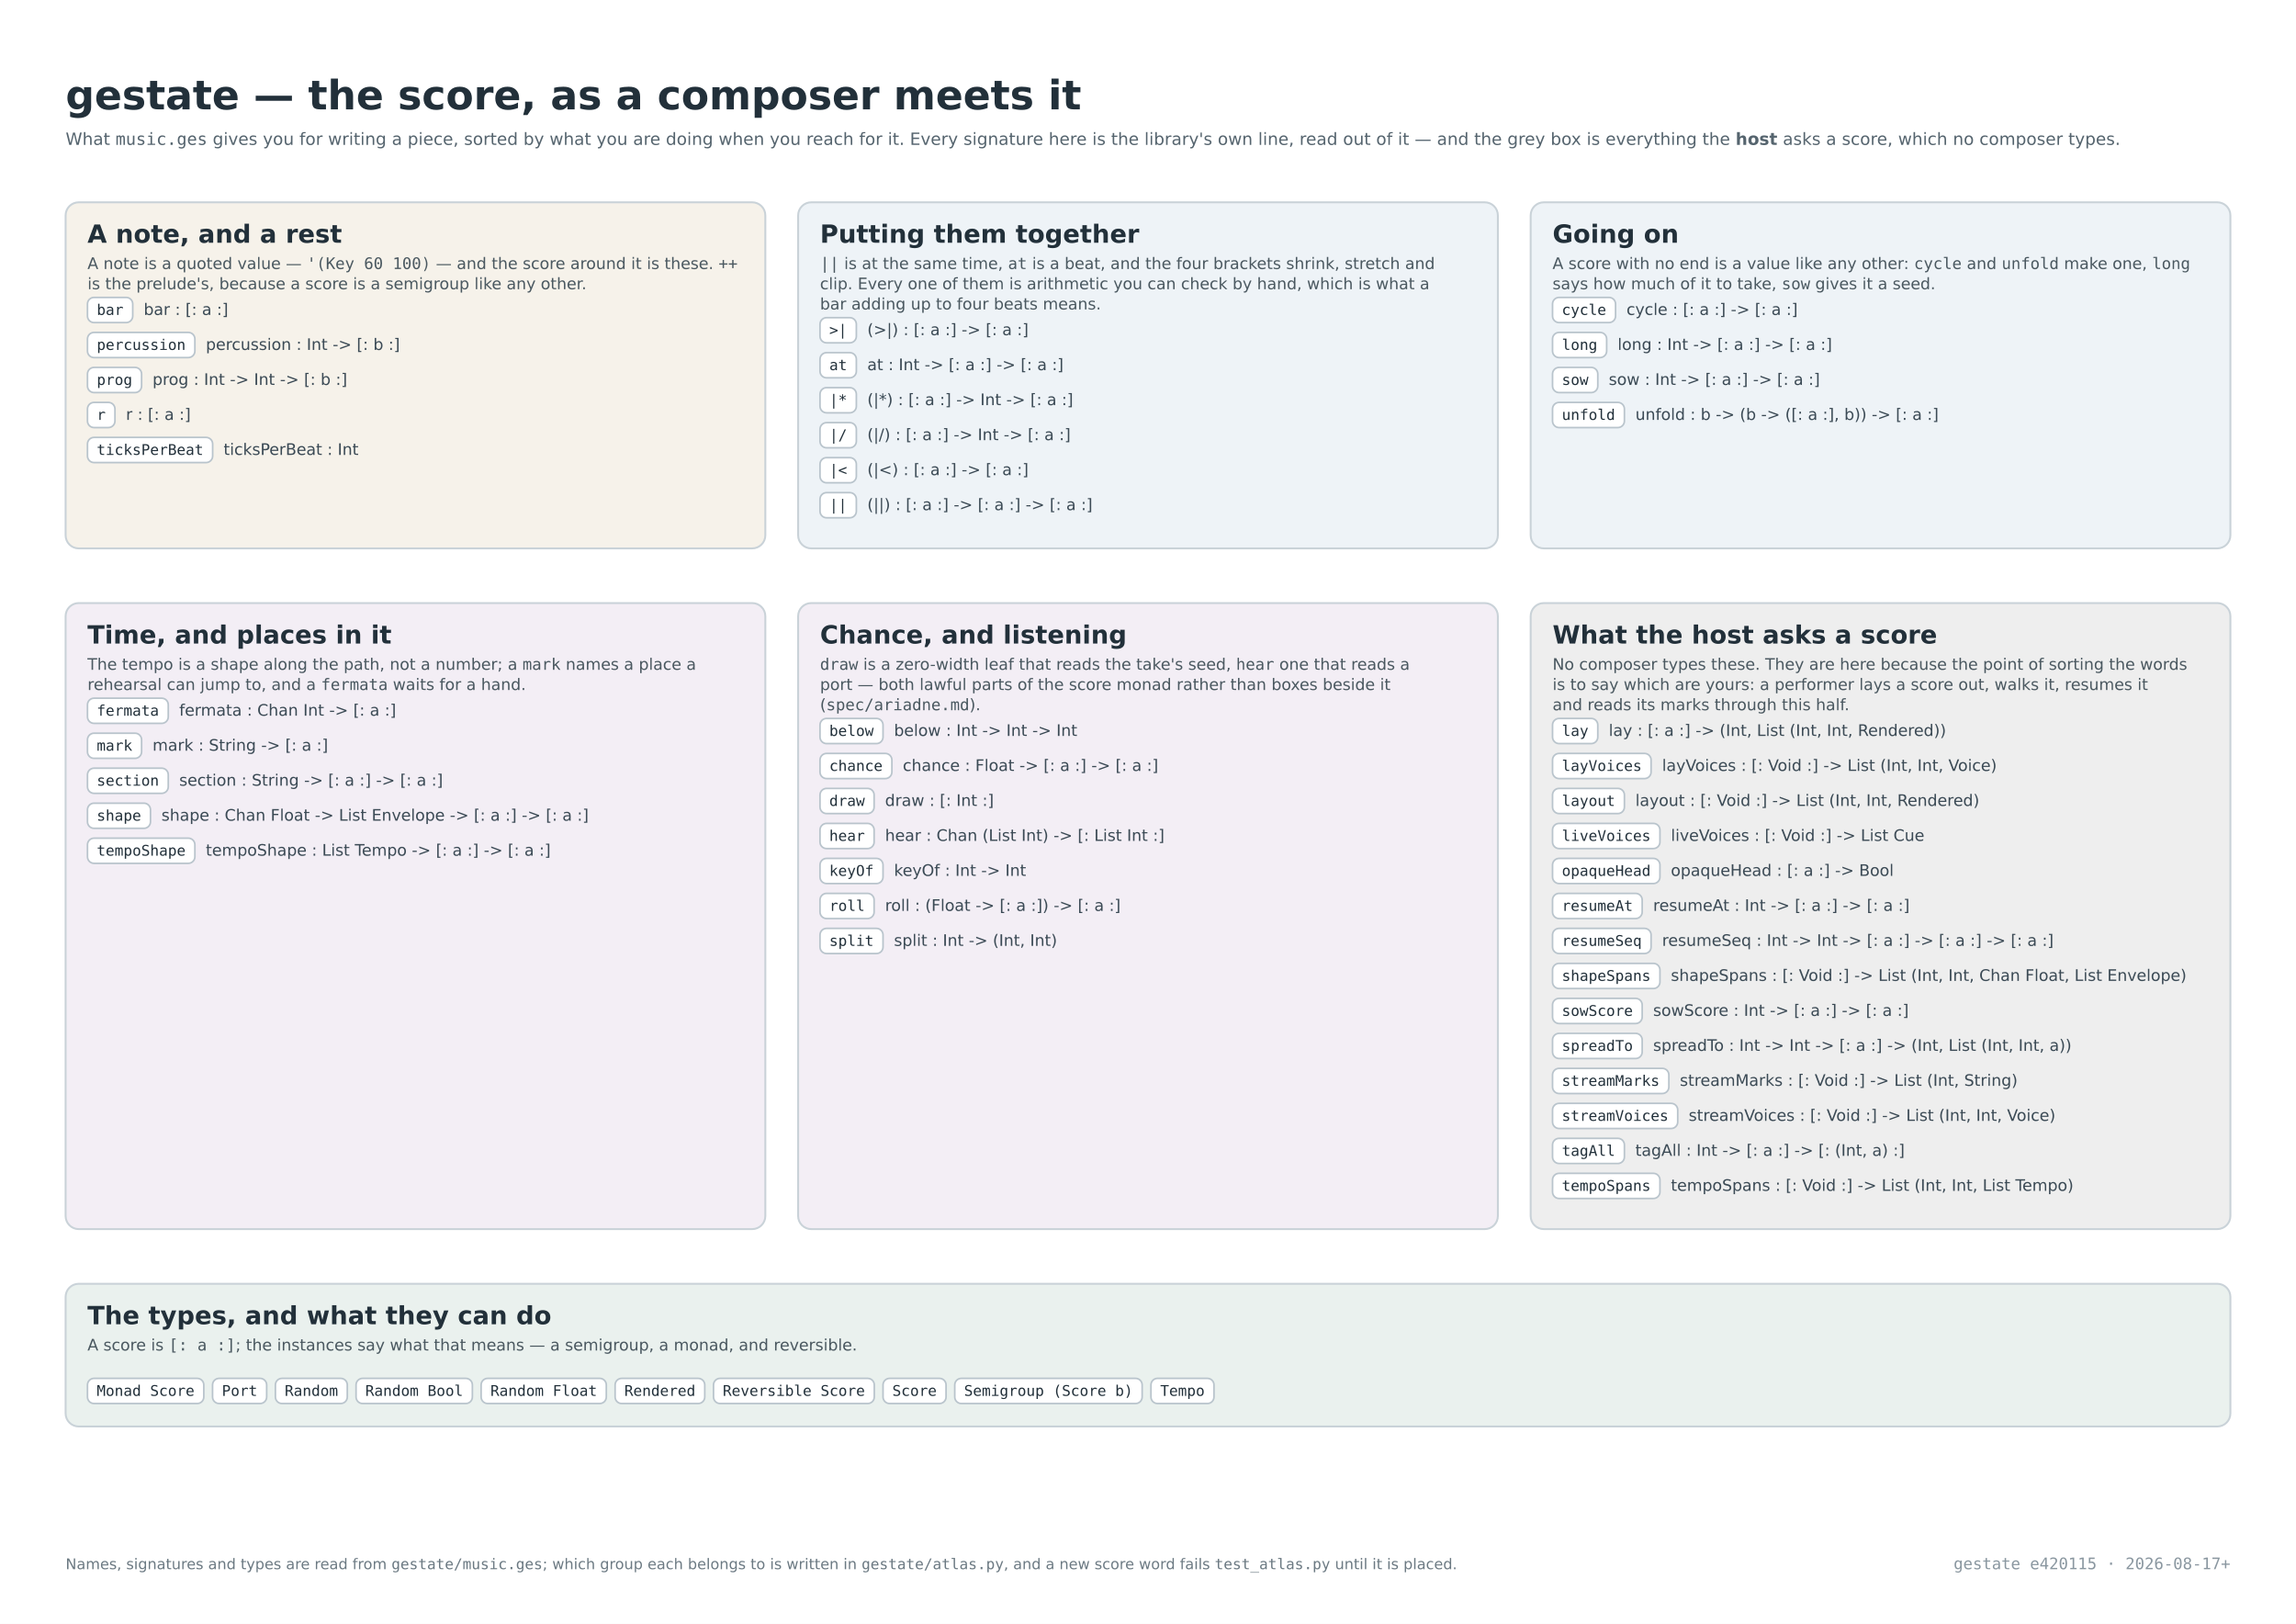
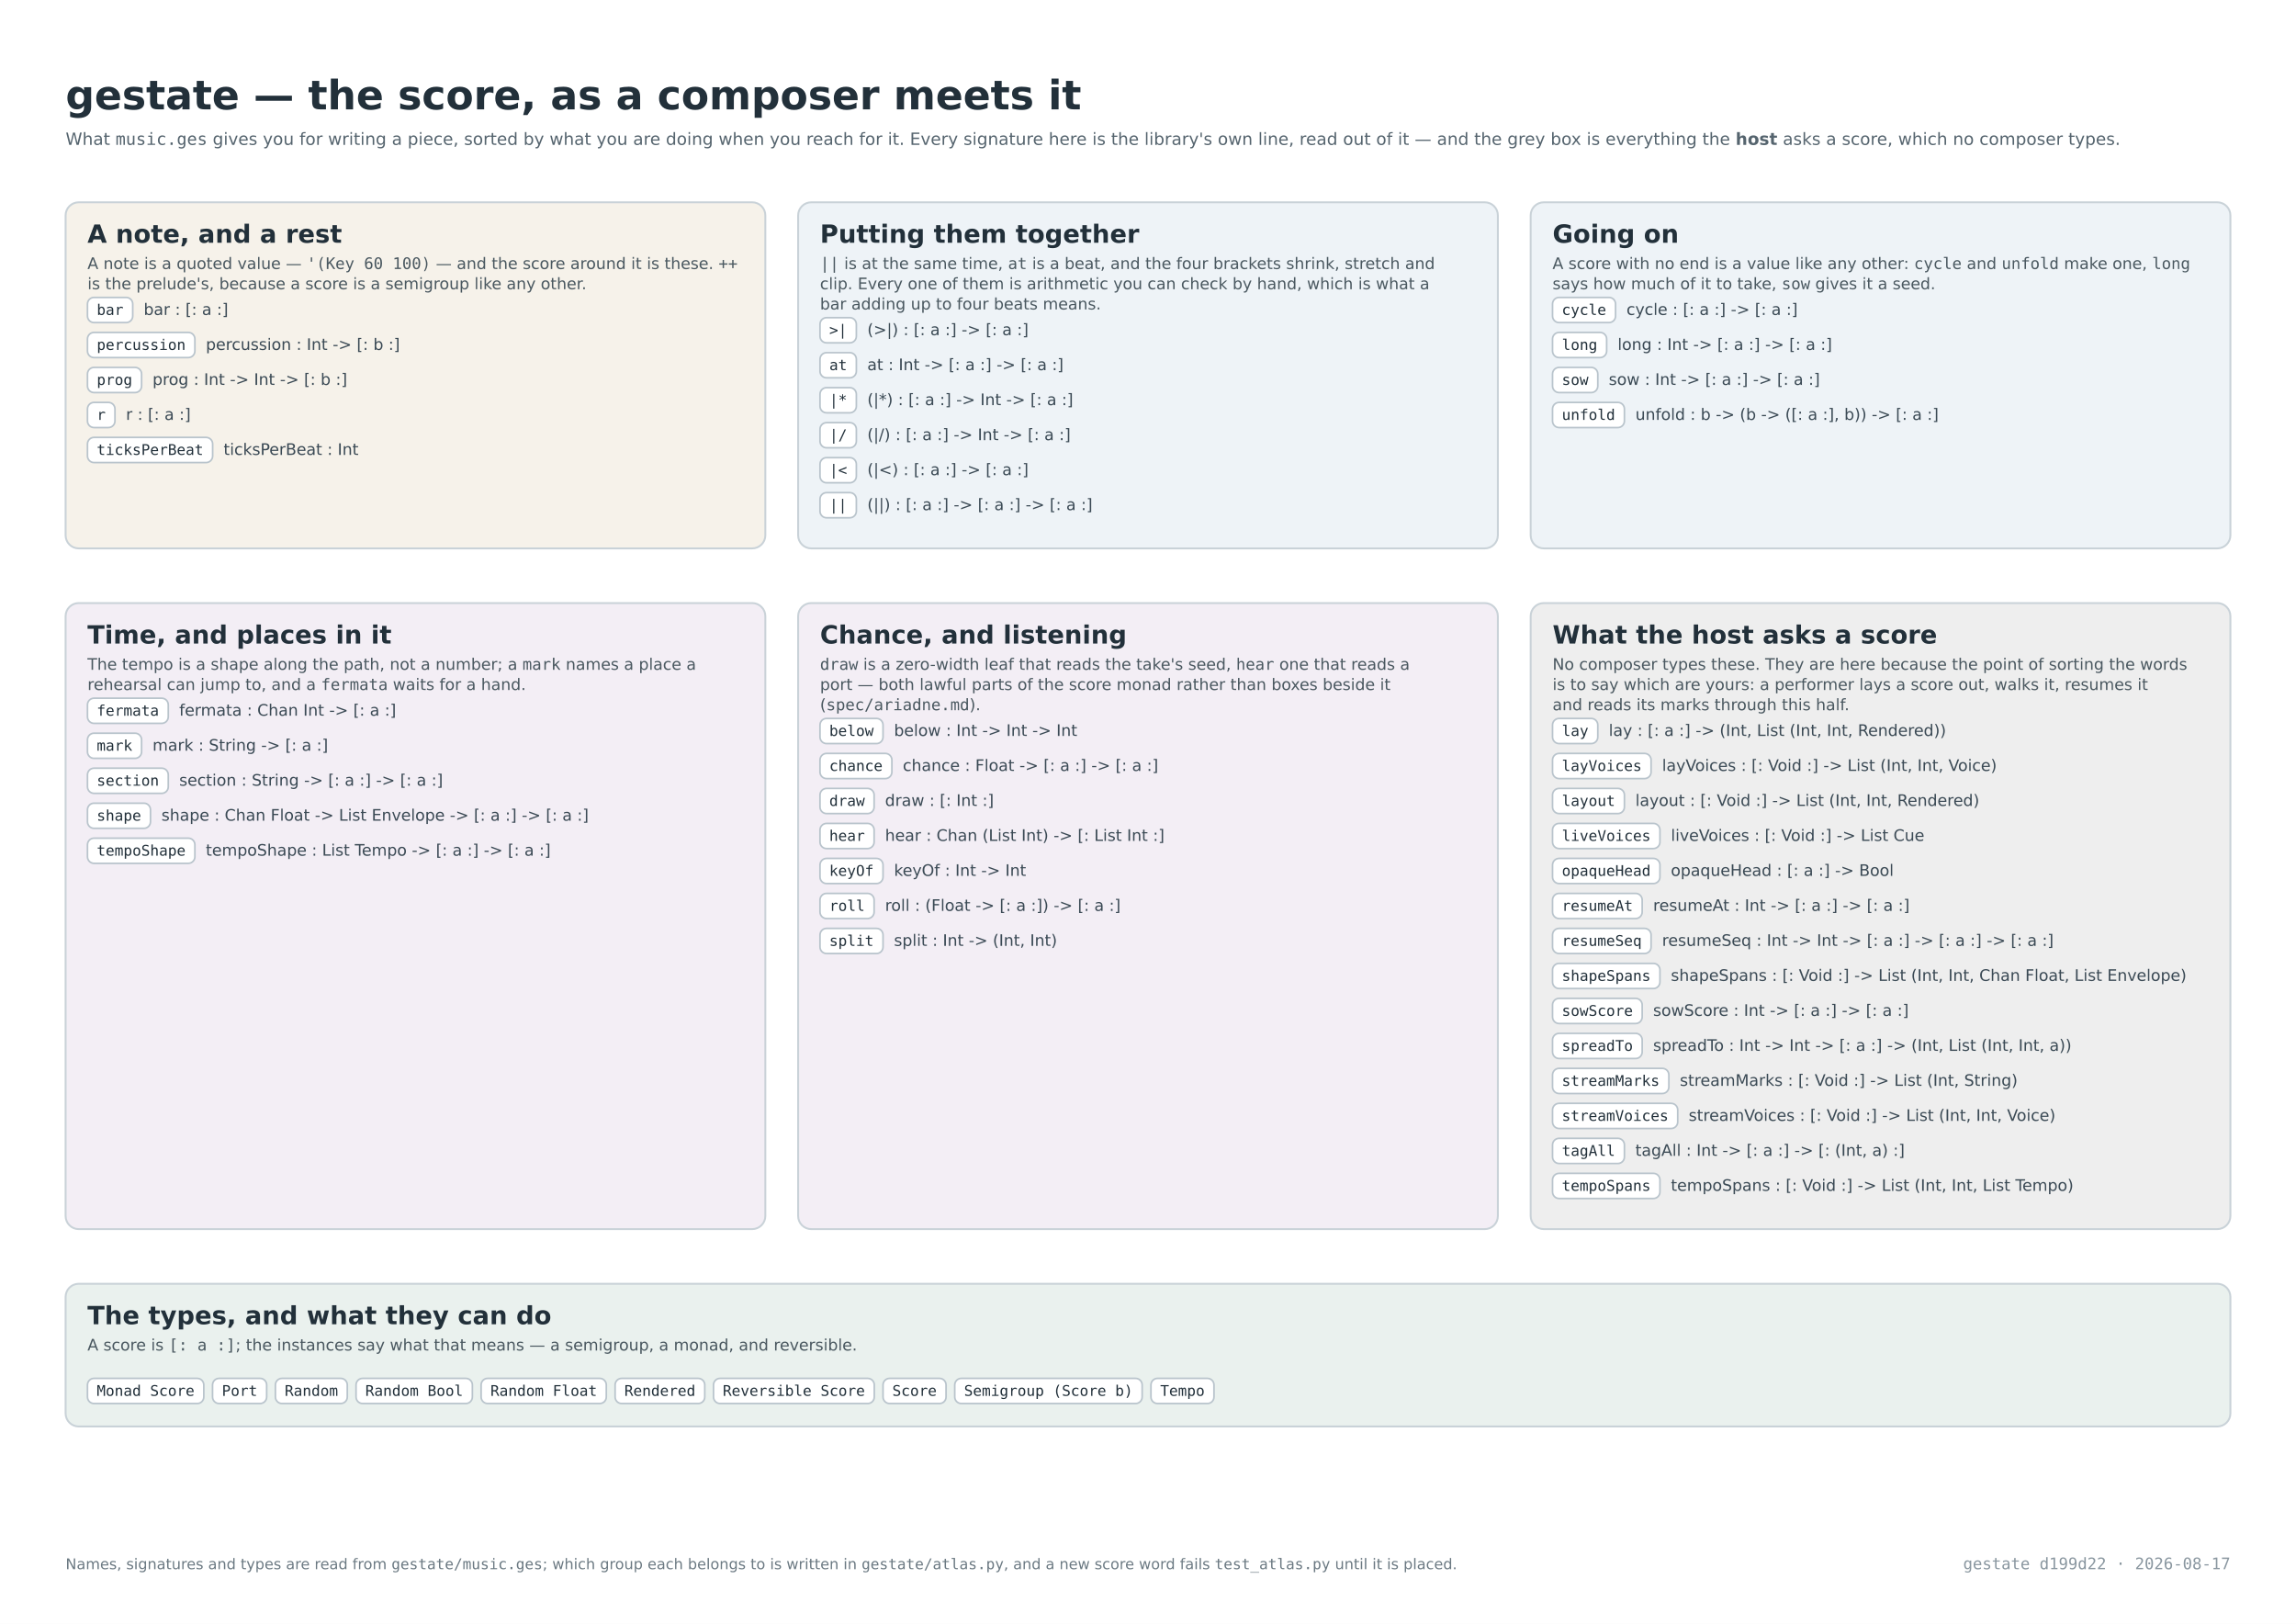
<svg xmlns="http://www.w3.org/2000/svg" width="420mm" height="297mm" viewBox="0 0 420 297">
  <defs>
    <marker id="tip" viewBox="0 0 10 10" refX="9" refY="5" markerWidth="5" markerHeight="5" orient="auto-start-reverse">
      <path d="M 0 1 L 9 5 L 0 9 z" fill="#3b4a55" />
    </marker>
  </defs>
  <style>
  text { font-family: 'DejaVu Sans', Verdana, sans-serif; fill: #22303a; }
  .mono, .chiptext { font-family: 'DejaVu Sans Mono', Consolas, monospace; }
  .title { font-size: 7.4px; font-weight: 700; }
  .subtitle { font-size: 3.1px; fill: #55646e; }
  .foot { font-size: 2.7px; fill: #6b7982; }
  .stamp { font-size: 2.9px; fill: #8a97a0; text-anchor: end; font-family: 'DejaVu Sans Mono', Consolas, monospace; }
  .lane { stroke: #c9d2d8; stroke-width: 0.35; }
  .lanetitle { font-size: 4.6px; font-weight: 700; }
  .step { font-size: 3.6px; font-weight: 700; }
  .stepnum { font-size: 3.2px; fill: #93a2ab; }
  .home { font-size: 2.6px; fill: #6b7982; text-anchor: end; }
  .refuses { font-size: 2.6px; fill: #8a5a5a; }
  .note { font-size: 2.9px; fill: #4a5860; }
  .extra { font-size: 2.9px; fill: #3b4a55; }
  .chip { fill: #ffffff; stroke: #b9c4cc; stroke-width: 0.3; }
  .chiptext { font-size: 2.7px; text-anchor: middle; }
  .edge { stroke: #3b4a55; stroke-width: 0.55; fill: none; }
  .edgetext { font-size: 2.7px; fill: #3b4a55; text-anchor: middle; }
</style>
  <rect x="0" y="0" width="420" height="297" fill="#ffffff" />
  <text class="title" x="12.00" y="20.00">gestate — the score, as a composer meets it</text>
  <text class="subtitle" x="12.00" y="26.50">What <tspan class="mono">music.ges</tspan> gives you for writing a piece, sorted by what you are doing when you reach for it. Every signature here is the library's own line, read out of it — and the grey box is everything the <tspan font-weight="700">host</tspan> asks a score, which no composer types.</text>
  <text class="foot" x="12.00" y="287.00">Names, signatures and types are read from <tspan class="mono">gestate/music.ges</tspan>; which group each belongs to is written in <tspan class="mono">gestate/atlas.py</tspan>, and a new score word fails <tspan class="mono">test_atlas.py</tspan> until it is placed.</text>
-   <text class="stamp" x="408.00" y="287.00">gestate e420115 · 2026-08-17+</text>
+   <text class="stamp" x="408.00" y="287.00">gestate d199d22 · 2026-08-17</text>
  <rect class="lane" x="12.00" y="37.00" width="128.00" height="63.30" rx="2.4" style="fill:#f6f2ea" />
  <text class="lanetitle" x="16.00" y="44.40">A note, and a rest</text>
  <text class="note" x="16.00" y="49.20">A note is a quoted value — <tspan class="mono">'(Key 60 100)</tspan> — and the score around it is these. <tspan class="mono">++</tspan>
  </text>
  <text class="note" x="16.00" y="52.90">is the prelude's, because a score is a semigroup like any other.</text>
  <rect class="chip" x="16.00" y="54.40" width="8.28" height="4.6" rx="1.2" />
  <text class="chiptext" x="20.14" y="57.60">bar</text>
  <text class="extra" x="26.28" y="57.60">bar : [: a :]</text>
  <rect class="chip" x="16.00" y="60.80" width="19.65" height="4.6" rx="1.2" />
  <text class="chiptext" x="25.83" y="64.00">percussion</text>
  <text class="extra" x="37.65" y="64.00">percussion : Int -&gt; [: b :]</text>
  <rect class="chip" x="16.00" y="67.20" width="9.90" height="4.6" rx="1.2" />
  <text class="chiptext" x="20.95" y="70.40">prog</text>
  <text class="extra" x="27.90" y="70.40">prog : Int -&gt; Int -&gt; [: b :]</text>
  <rect class="chip" x="16.00" y="73.60" width="5.03" height="4.6" rx="1.2" />
  <text class="chiptext" x="18.51" y="76.80">r</text>
  <text class="extra" x="23.03" y="76.80">r : [: a :]</text>
  <rect class="chip" x="16.00" y="80.00" width="22.90" height="4.6" rx="1.2" />
  <text class="chiptext" x="27.45" y="83.20">ticksPerBeat</text>
  <text class="extra" x="40.90" y="83.20">ticksPerBeat : Int</text>
  <rect class="lane" x="146.00" y="37.00" width="128.00" height="63.30" rx="2.4" style="fill:#eef3f7" />
  <text class="lanetitle" x="150.00" y="44.40">Putting them together</text>
  <text class="note" x="150.00" y="49.20">
    <tspan class="mono">||</tspan> is at the same time, <tspan class="mono">at</tspan> is a beat, and the four brackets shrink, stretch and</text>
  <text class="note" x="150.00" y="52.90">clip. Every one of them is arithmetic you can check by hand, which is what a</text>
  <text class="note" x="150.00" y="56.60">bar adding up to four beats means.</text>
  <rect class="chip" x="150.00" y="58.10" width="6.65" height="4.6" rx="1.2" />
  <text class="chiptext" x="153.33" y="61.30">&gt;|</text>
  <text class="extra" x="158.65" y="61.30">(&gt;|) : [: a :] -&gt; [: a :]</text>
  <rect class="chip" x="150.00" y="64.50" width="6.65" height="4.6" rx="1.2" />
  <text class="chiptext" x="153.33" y="67.70">at</text>
  <text class="extra" x="158.65" y="67.70">at : Int -&gt; [: a :] -&gt; [: a :]</text>
  <rect class="chip" x="150.00" y="70.90" width="6.65" height="4.6" rx="1.2" />
  <text class="chiptext" x="153.33" y="74.10">|*</text>
  <text class="extra" x="158.65" y="74.10">(|*) : [: a :] -&gt; Int -&gt; [: a :]</text>
  <rect class="chip" x="150.00" y="77.30" width="6.65" height="4.6" rx="1.2" />
  <text class="chiptext" x="153.33" y="80.50">|/</text>
  <text class="extra" x="158.65" y="80.50">(|/) : [: a :] -&gt; Int -&gt; [: a :]</text>
  <rect class="chip" x="150.00" y="83.70" width="6.65" height="4.6" rx="1.2" />
  <text class="chiptext" x="153.33" y="86.90">|&lt;</text>
  <text class="extra" x="158.65" y="86.90">(|&lt;) : [: a :] -&gt; [: a :]</text>
  <rect class="chip" x="150.00" y="90.10" width="6.65" height="4.6" rx="1.2" />
  <text class="chiptext" x="153.33" y="93.30">||</text>
  <text class="extra" x="158.65" y="93.30">(||) : [: a :] -&gt; [: a :] -&gt; [: a :]</text>
  <rect class="lane" x="280.00" y="37.00" width="128.00" height="63.30" rx="2.4" style="fill:#eef3f7" />
  <text class="lanetitle" x="284.00" y="44.40">Going on</text>
  <text class="note" x="284.00" y="49.20">A score with no end is a value like any other: <tspan class="mono">cycle</tspan> and <tspan class="mono">unfold</tspan> make one, <tspan class="mono">long</tspan>
  </text>
  <text class="note" x="284.00" y="52.90">says how much of it to take, <tspan class="mono">sow</tspan> gives it a seed.</text>
  <rect class="chip" x="284.00" y="54.40" width="11.53" height="4.6" rx="1.2" />
  <text class="chiptext" x="289.76" y="57.60">cycle</text>
  <text class="extra" x="297.53" y="57.60">cycle : [: a :] -&gt; [: a :]</text>
  <rect class="chip" x="284.00" y="60.80" width="9.90" height="4.6" rx="1.2" />
  <text class="chiptext" x="288.95" y="64.00">long</text>
  <text class="extra" x="295.90" y="64.00">long : Int -&gt; [: a :] -&gt; [: a :]</text>
  <rect class="chip" x="284.00" y="67.20" width="8.28" height="4.6" rx="1.2" />
  <text class="chiptext" x="288.14" y="70.40">sow</text>
  <text class="extra" x="294.28" y="70.40">sow : Int -&gt; [: a :] -&gt; [: a :]</text>
  <rect class="chip" x="284.00" y="73.60" width="13.15" height="4.6" rx="1.2" />
  <text class="chiptext" x="290.58" y="76.80">unfold</text>
  <text class="extra" x="299.15" y="76.80">unfold : b -&gt; (b -&gt; ([: a :], b)) -&gt; [: a :]</text>
  <rect class="lane" x="12.00" y="110.30" width="128.00" height="114.50" rx="2.4" style="fill:#f3eef5" />
  <text class="lanetitle" x="16.00" y="117.70">Time, and places in it</text>
  <text class="note" x="16.00" y="122.50">The tempo is a shape along the path, not a number; a <tspan class="mono">mark</tspan> names a place a</text>
  <text class="note" x="16.00" y="126.20">rehearsal can jump to, and a <tspan class="mono">fermata</tspan> waits for a hand.</text>
  <rect class="chip" x="16.00" y="127.70" width="14.78" height="4.6" rx="1.2" />
  <text class="chiptext" x="23.39" y="130.90">fermata</text>
  <text class="extra" x="32.78" y="130.90">fermata : Chan Int -&gt; [: a :]</text>
  <rect class="chip" x="16.00" y="134.10" width="9.90" height="4.6" rx="1.2" />
  <text class="chiptext" x="20.95" y="137.30">mark</text>
  <text class="extra" x="27.90" y="137.30">mark : String -&gt; [: a :]</text>
  <rect class="chip" x="16.00" y="140.50" width="14.78" height="4.6" rx="1.2" />
  <text class="chiptext" x="23.39" y="143.70">section</text>
  <text class="extra" x="32.78" y="143.70">section : String -&gt; [: a :] -&gt; [: a :]</text>
  <rect class="chip" x="16.00" y="146.90" width="11.53" height="4.6" rx="1.2" />
  <text class="chiptext" x="21.76" y="150.10">shape</text>
  <text class="extra" x="29.53" y="150.10">shape : Chan Float -&gt; List Envelope -&gt; [: a :] -&gt; [: a :]</text>
  <rect class="chip" x="16.00" y="153.30" width="19.65" height="4.6" rx="1.2" />
  <text class="chiptext" x="25.83" y="156.50">tempoShape</text>
  <text class="extra" x="37.65" y="156.50">tempoShape : List Tempo -&gt; [: a :] -&gt; [: a :]</text>
  <rect class="lane" x="146.00" y="110.30" width="128.00" height="114.50" rx="2.4" style="fill:#f3eef5" />
  <text class="lanetitle" x="150.00" y="117.70">Chance, and listening</text>
  <text class="note" x="150.00" y="122.50">
    <tspan class="mono">draw</tspan> is a zero-width leaf that reads the take's seed, <tspan class="mono">hear</tspan> one that reads a</text>
  <text class="note" x="150.00" y="126.20">port — both lawful parts of the score monad rather than boxes beside it</text>
  <text class="note" x="150.00" y="129.90">(<tspan class="mono">spec/ariadne.md</tspan>).</text>
  <rect class="chip" x="150.00" y="131.40" width="11.53" height="4.6" rx="1.2" />
  <text class="chiptext" x="155.76" y="134.60">below</text>
  <text class="extra" x="163.53" y="134.60">below : Int -&gt; Int -&gt; Int</text>
  <rect class="chip" x="150.00" y="137.80" width="13.15" height="4.6" rx="1.2" />
  <text class="chiptext" x="156.58" y="141.00">chance</text>
  <text class="extra" x="165.15" y="141.00">chance : Float -&gt; [: a :] -&gt; [: a :]</text>
  <rect class="chip" x="150.00" y="144.20" width="9.90" height="4.6" rx="1.2" />
  <text class="chiptext" x="154.95" y="147.40">draw</text>
  <text class="extra" x="161.90" y="147.40">draw : [: Int :]</text>
  <rect class="chip" x="150.00" y="150.60" width="9.90" height="4.6" rx="1.2" />
  <text class="chiptext" x="154.95" y="153.80">hear</text>
  <text class="extra" x="161.90" y="153.80">hear : Chan (List Int) -&gt; [: List Int :]</text>
  <rect class="chip" x="150.00" y="157.00" width="11.53" height="4.6" rx="1.2" />
  <text class="chiptext" x="155.76" y="160.20">keyOf</text>
  <text class="extra" x="163.53" y="160.20">keyOf : Int -&gt; Int</text>
  <rect class="chip" x="150.00" y="163.40" width="9.90" height="4.6" rx="1.2" />
  <text class="chiptext" x="154.95" y="166.60">roll</text>
  <text class="extra" x="161.90" y="166.60">roll : (Float -&gt; [: a :]) -&gt; [: a :]</text>
  <rect class="chip" x="150.00" y="169.80" width="11.53" height="4.6" rx="1.2" />
  <text class="chiptext" x="155.76" y="173.00">split</text>
  <text class="extra" x="163.53" y="173.00">split : Int -&gt; (Int, Int)</text>
  <rect class="lane" x="280.00" y="110.30" width="128.00" height="114.50" rx="2.4" style="fill:#eeeeee" />
  <text class="lanetitle" x="284.00" y="117.70">What the host asks a score</text>
  <text class="note" x="284.00" y="122.50">No composer types these. They are here because the point of sorting the words</text>
  <text class="note" x="284.00" y="126.20">is to say which are yours: a performer lays a score out, walks it, resumes it</text>
  <text class="note" x="284.00" y="129.90">and reads its marks through this half.</text>
  <rect class="chip" x="284.00" y="131.40" width="8.28" height="4.6" rx="1.2" />
  <text class="chiptext" x="288.14" y="134.60">lay</text>
  <text class="extra" x="294.28" y="134.60">lay : [: a :] -&gt; (Int, List (Int, Int, Rendered))</text>
  <rect class="chip" x="284.00" y="137.80" width="18.03" height="4.6" rx="1.2" />
  <text class="chiptext" x="293.01" y="141.00">layVoices</text>
  <text class="extra" x="304.03" y="141.00">layVoices : [: Void :] -&gt; List (Int, Int, Voice)</text>
  <rect class="chip" x="284.00" y="144.20" width="13.15" height="4.6" rx="1.2" />
  <text class="chiptext" x="290.58" y="147.40">layout</text>
  <text class="extra" x="299.15" y="147.40">layout : [: Void :] -&gt; List (Int, Int, Rendered)</text>
  <rect class="chip" x="284.00" y="150.60" width="19.65" height="4.6" rx="1.2" />
  <text class="chiptext" x="293.83" y="153.80">liveVoices</text>
  <text class="extra" x="305.65" y="153.80">liveVoices : [: Void :] -&gt; List Cue</text>
  <rect class="chip" x="284.00" y="157.00" width="19.65" height="4.6" rx="1.2" />
  <text class="chiptext" x="293.83" y="160.20">opaqueHead</text>
  <text class="extra" x="305.65" y="160.20">opaqueHead : [: a :] -&gt; Bool</text>
  <rect class="chip" x="284.00" y="163.40" width="16.40" height="4.6" rx="1.2" />
  <text class="chiptext" x="292.20" y="166.60">resumeAt</text>
  <text class="extra" x="302.40" y="166.60">resumeAt : Int -&gt; [: a :] -&gt; [: a :]</text>
  <rect class="chip" x="284.00" y="169.80" width="18.03" height="4.6" rx="1.2" />
  <text class="chiptext" x="293.01" y="173.00">resumeSeq</text>
  <text class="extra" x="304.03" y="173.00">resumeSeq : Int -&gt; Int -&gt; [: a :] -&gt; [: a :] -&gt; [: a :]</text>
  <rect class="chip" x="284.00" y="176.20" width="19.65" height="4.6" rx="1.2" />
  <text class="chiptext" x="293.83" y="179.40">shapeSpans</text>
  <text class="extra" x="305.65" y="179.40">shapeSpans : [: Void :] -&gt; List (Int, Int, Chan Float, List Envelope)</text>
  <rect class="chip" x="284.00" y="182.60" width="16.40" height="4.6" rx="1.2" />
  <text class="chiptext" x="292.20" y="185.80">sowScore</text>
  <text class="extra" x="302.40" y="185.80">sowScore : Int -&gt; [: a :] -&gt; [: a :]</text>
  <rect class="chip" x="284.00" y="189.00" width="16.40" height="4.6" rx="1.2" />
  <text class="chiptext" x="292.20" y="192.20">spreadTo</text>
  <text class="extra" x="302.40" y="192.20">spreadTo : Int -&gt; Int -&gt; [: a :] -&gt; (Int, List (Int, Int, a))</text>
  <rect class="chip" x="284.00" y="195.40" width="21.28" height="4.6" rx="1.2" />
  <text class="chiptext" x="294.64" y="198.60">streamMarks</text>
  <text class="extra" x="307.28" y="198.60">streamMarks : [: Void :] -&gt; List (Int, String)</text>
  <rect class="chip" x="284.00" y="201.80" width="22.90" height="4.6" rx="1.2" />
  <text class="chiptext" x="295.45" y="205.00">streamVoices</text>
  <text class="extra" x="308.90" y="205.00">streamVoices : [: Void :] -&gt; List (Int, Int, Voice)</text>
  <rect class="chip" x="284.00" y="208.20" width="13.15" height="4.6" rx="1.2" />
  <text class="chiptext" x="290.58" y="211.40">tagAll</text>
  <text class="extra" x="299.15" y="211.40">tagAll : Int -&gt; [: a :] -&gt; [: (Int, a) :]</text>
  <rect class="chip" x="284.00" y="214.60" width="19.65" height="4.6" rx="1.2" />
  <text class="chiptext" x="293.83" y="217.80">tempoSpans</text>
  <text class="extra" x="305.65" y="217.80">tempoSpans : [: Void :] -&gt; List (Int, Int, List Tempo)</text>
  <rect class="lane" x="12.00" y="234.80" width="396.00" height="26.10" rx="2.4" style="fill:#eaf1ee" />
  <text class="lanetitle" x="16.00" y="242.20">The types, and what they can do</text>
  <text class="note" x="16.00" y="247.00">A score is <tspan class="mono">[: a :]</tspan>; the instances say what that means — a semigroup, a monad, and reversible.</text>
  <rect class="chip" x="16.00" y="252.10" width="21.28" height="4.6" rx="1.2" />
  <text class="chiptext" x="26.64" y="255.30">Monad Score</text>
  <rect class="chip" x="38.88" y="252.10" width="9.90" height="4.6" rx="1.2" />
  <text class="chiptext" x="43.83" y="255.30">Port</text>
  <rect class="chip" x="50.38" y="252.10" width="13.15" height="4.6" rx="1.2" />
  <text class="chiptext" x="56.96" y="255.30">Random</text>
  <rect class="chip" x="65.13" y="252.10" width="21.28" height="4.6" rx="1.2" />
  <text class="chiptext" x="75.77" y="255.30">Random Bool</text>
  <rect class="chip" x="88.01" y="252.10" width="22.90" height="4.6" rx="1.2" />
  <text class="chiptext" x="99.47" y="255.30">Random Float</text>
  <rect class="chip" x="112.52" y="252.10" width="16.40" height="4.6" rx="1.2" />
  <text class="chiptext" x="120.72" y="255.30">Rendered</text>
  <rect class="chip" x="130.52" y="252.10" width="29.41" height="4.6" rx="1.2" />
  <text class="chiptext" x="145.22" y="255.30">Reversible Score</text>
  <rect class="chip" x="161.53" y="252.10" width="11.53" height="4.6" rx="1.2" />
  <text class="chiptext" x="167.29" y="255.30">Score</text>
  <rect class="chip" x="174.65" y="252.10" width="34.28" height="4.6" rx="1.2" />
  <text class="chiptext" x="191.80" y="255.30">Semigroup (Score b)</text>
  <rect class="chip" x="210.54" y="252.10" width="11.53" height="4.6" rx="1.2" />
  <text class="chiptext" x="216.30" y="255.30">Tempo</text>
</svg>
